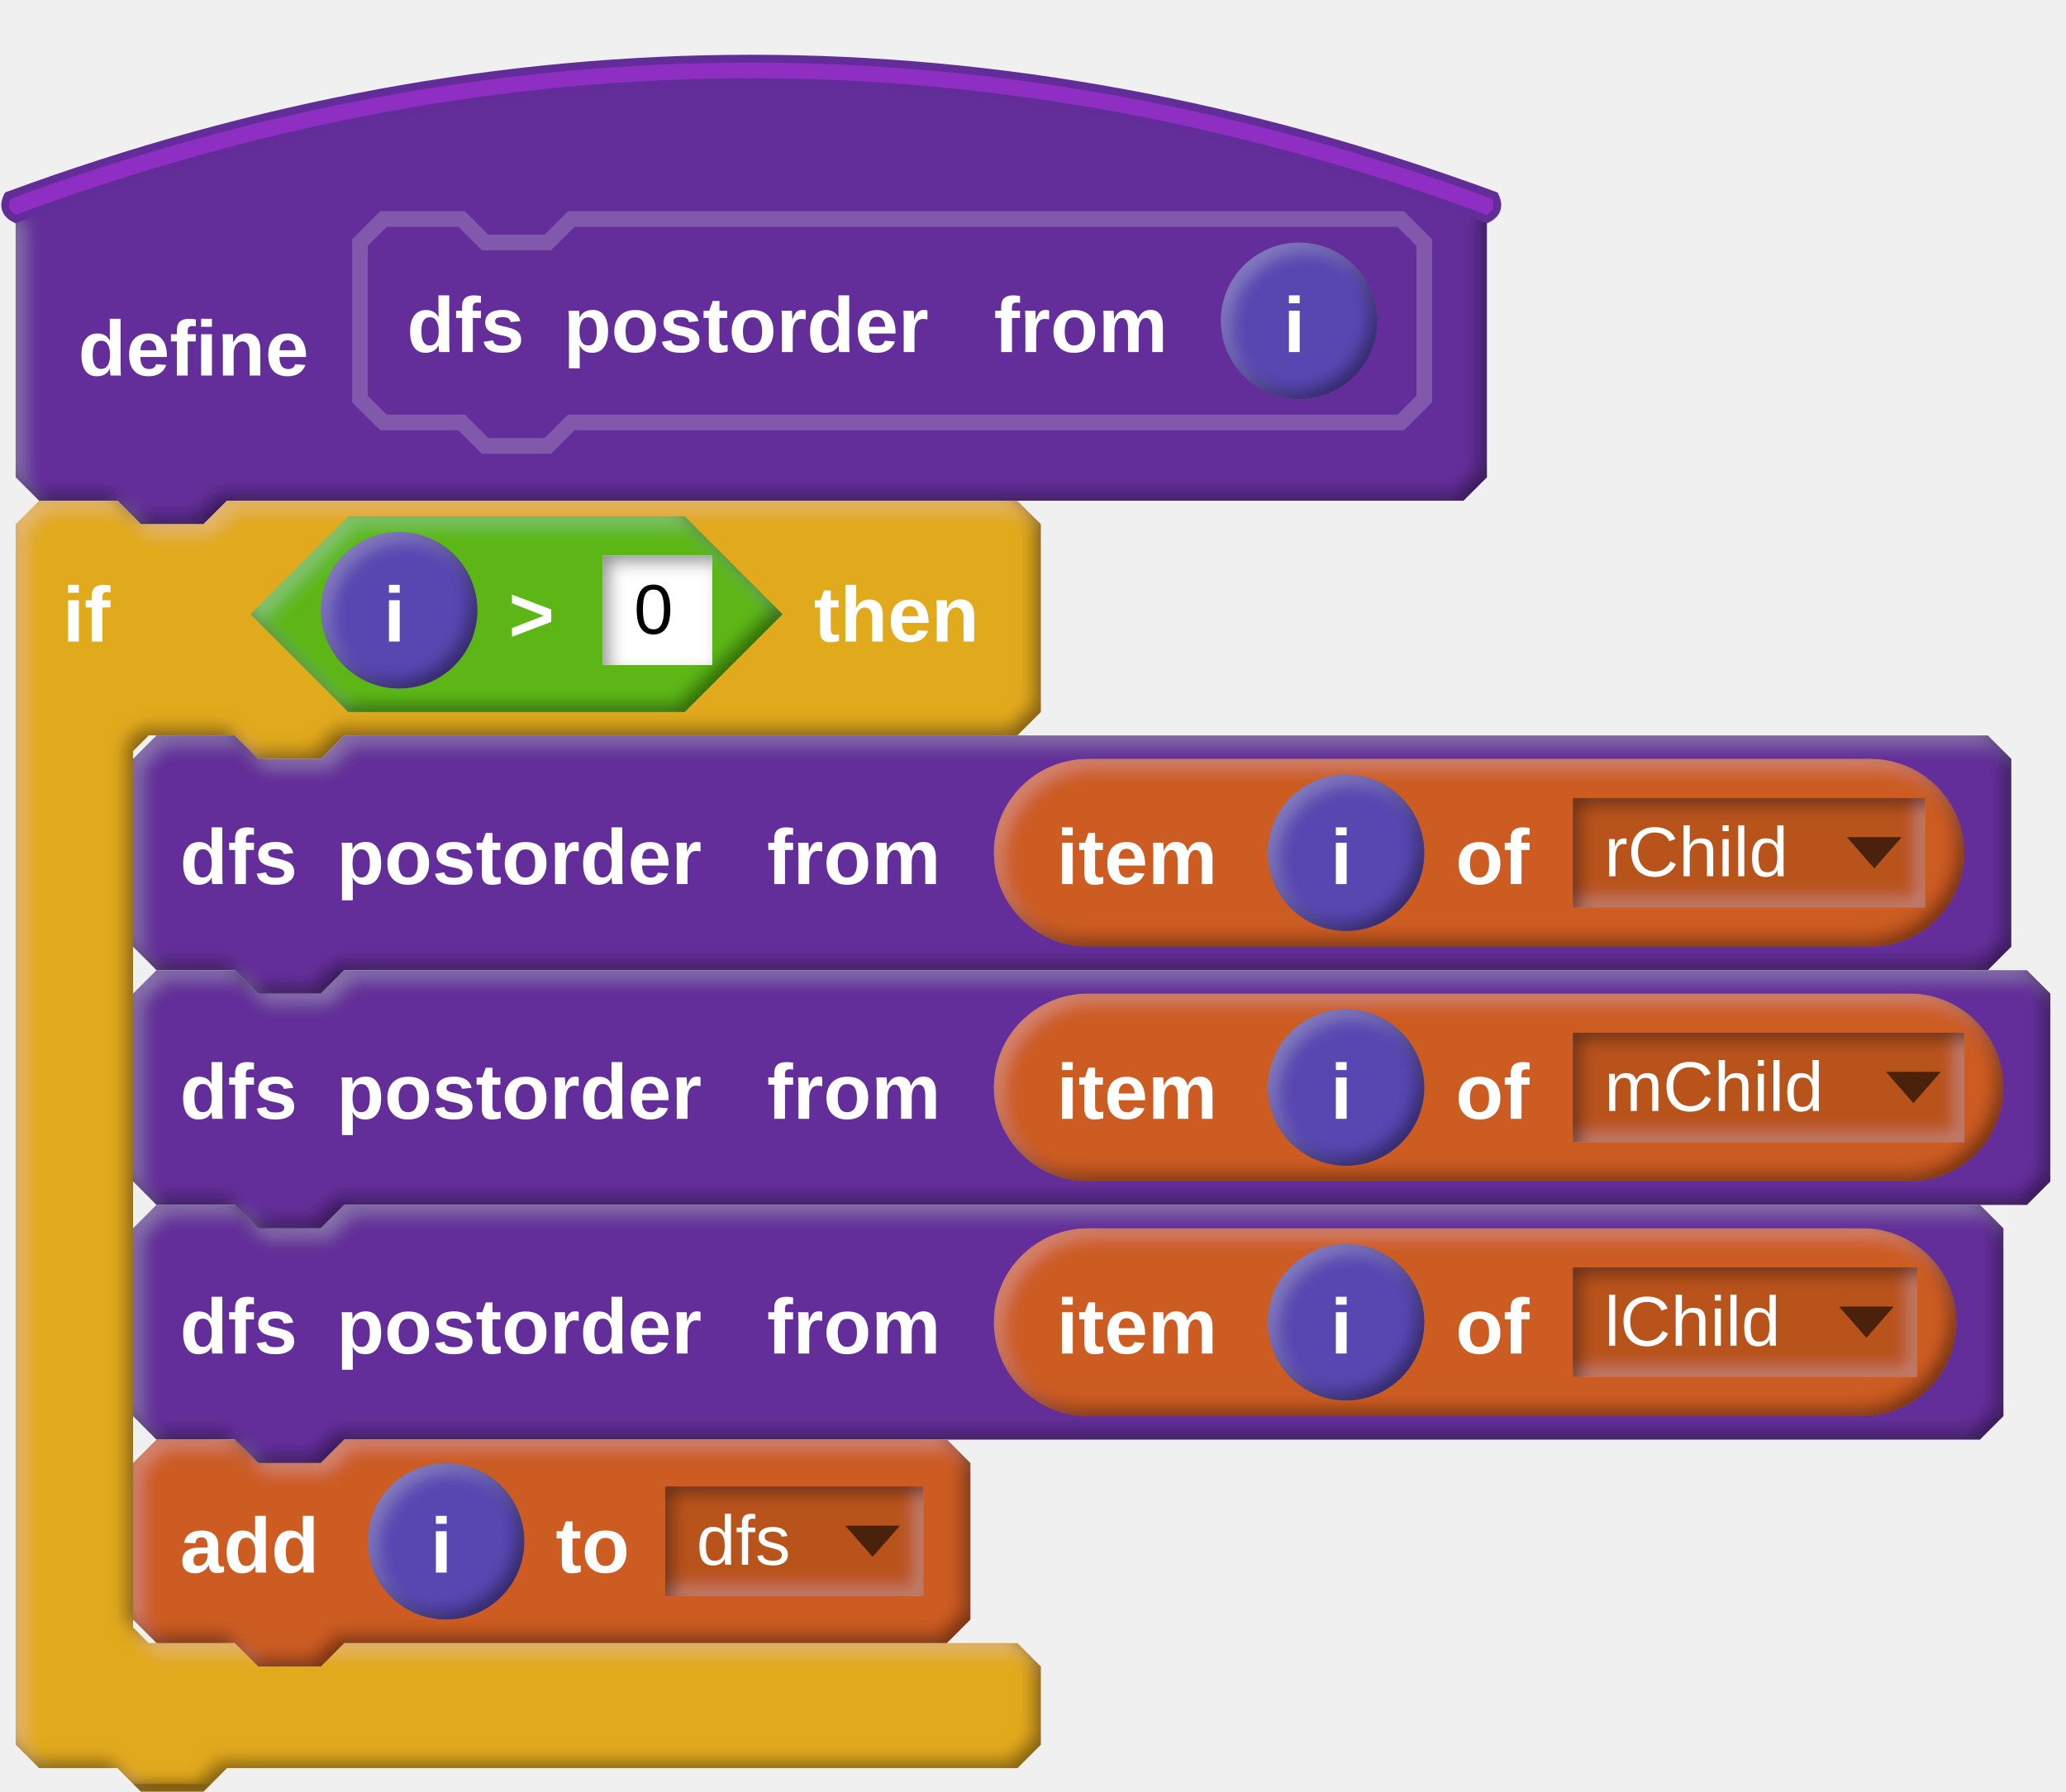
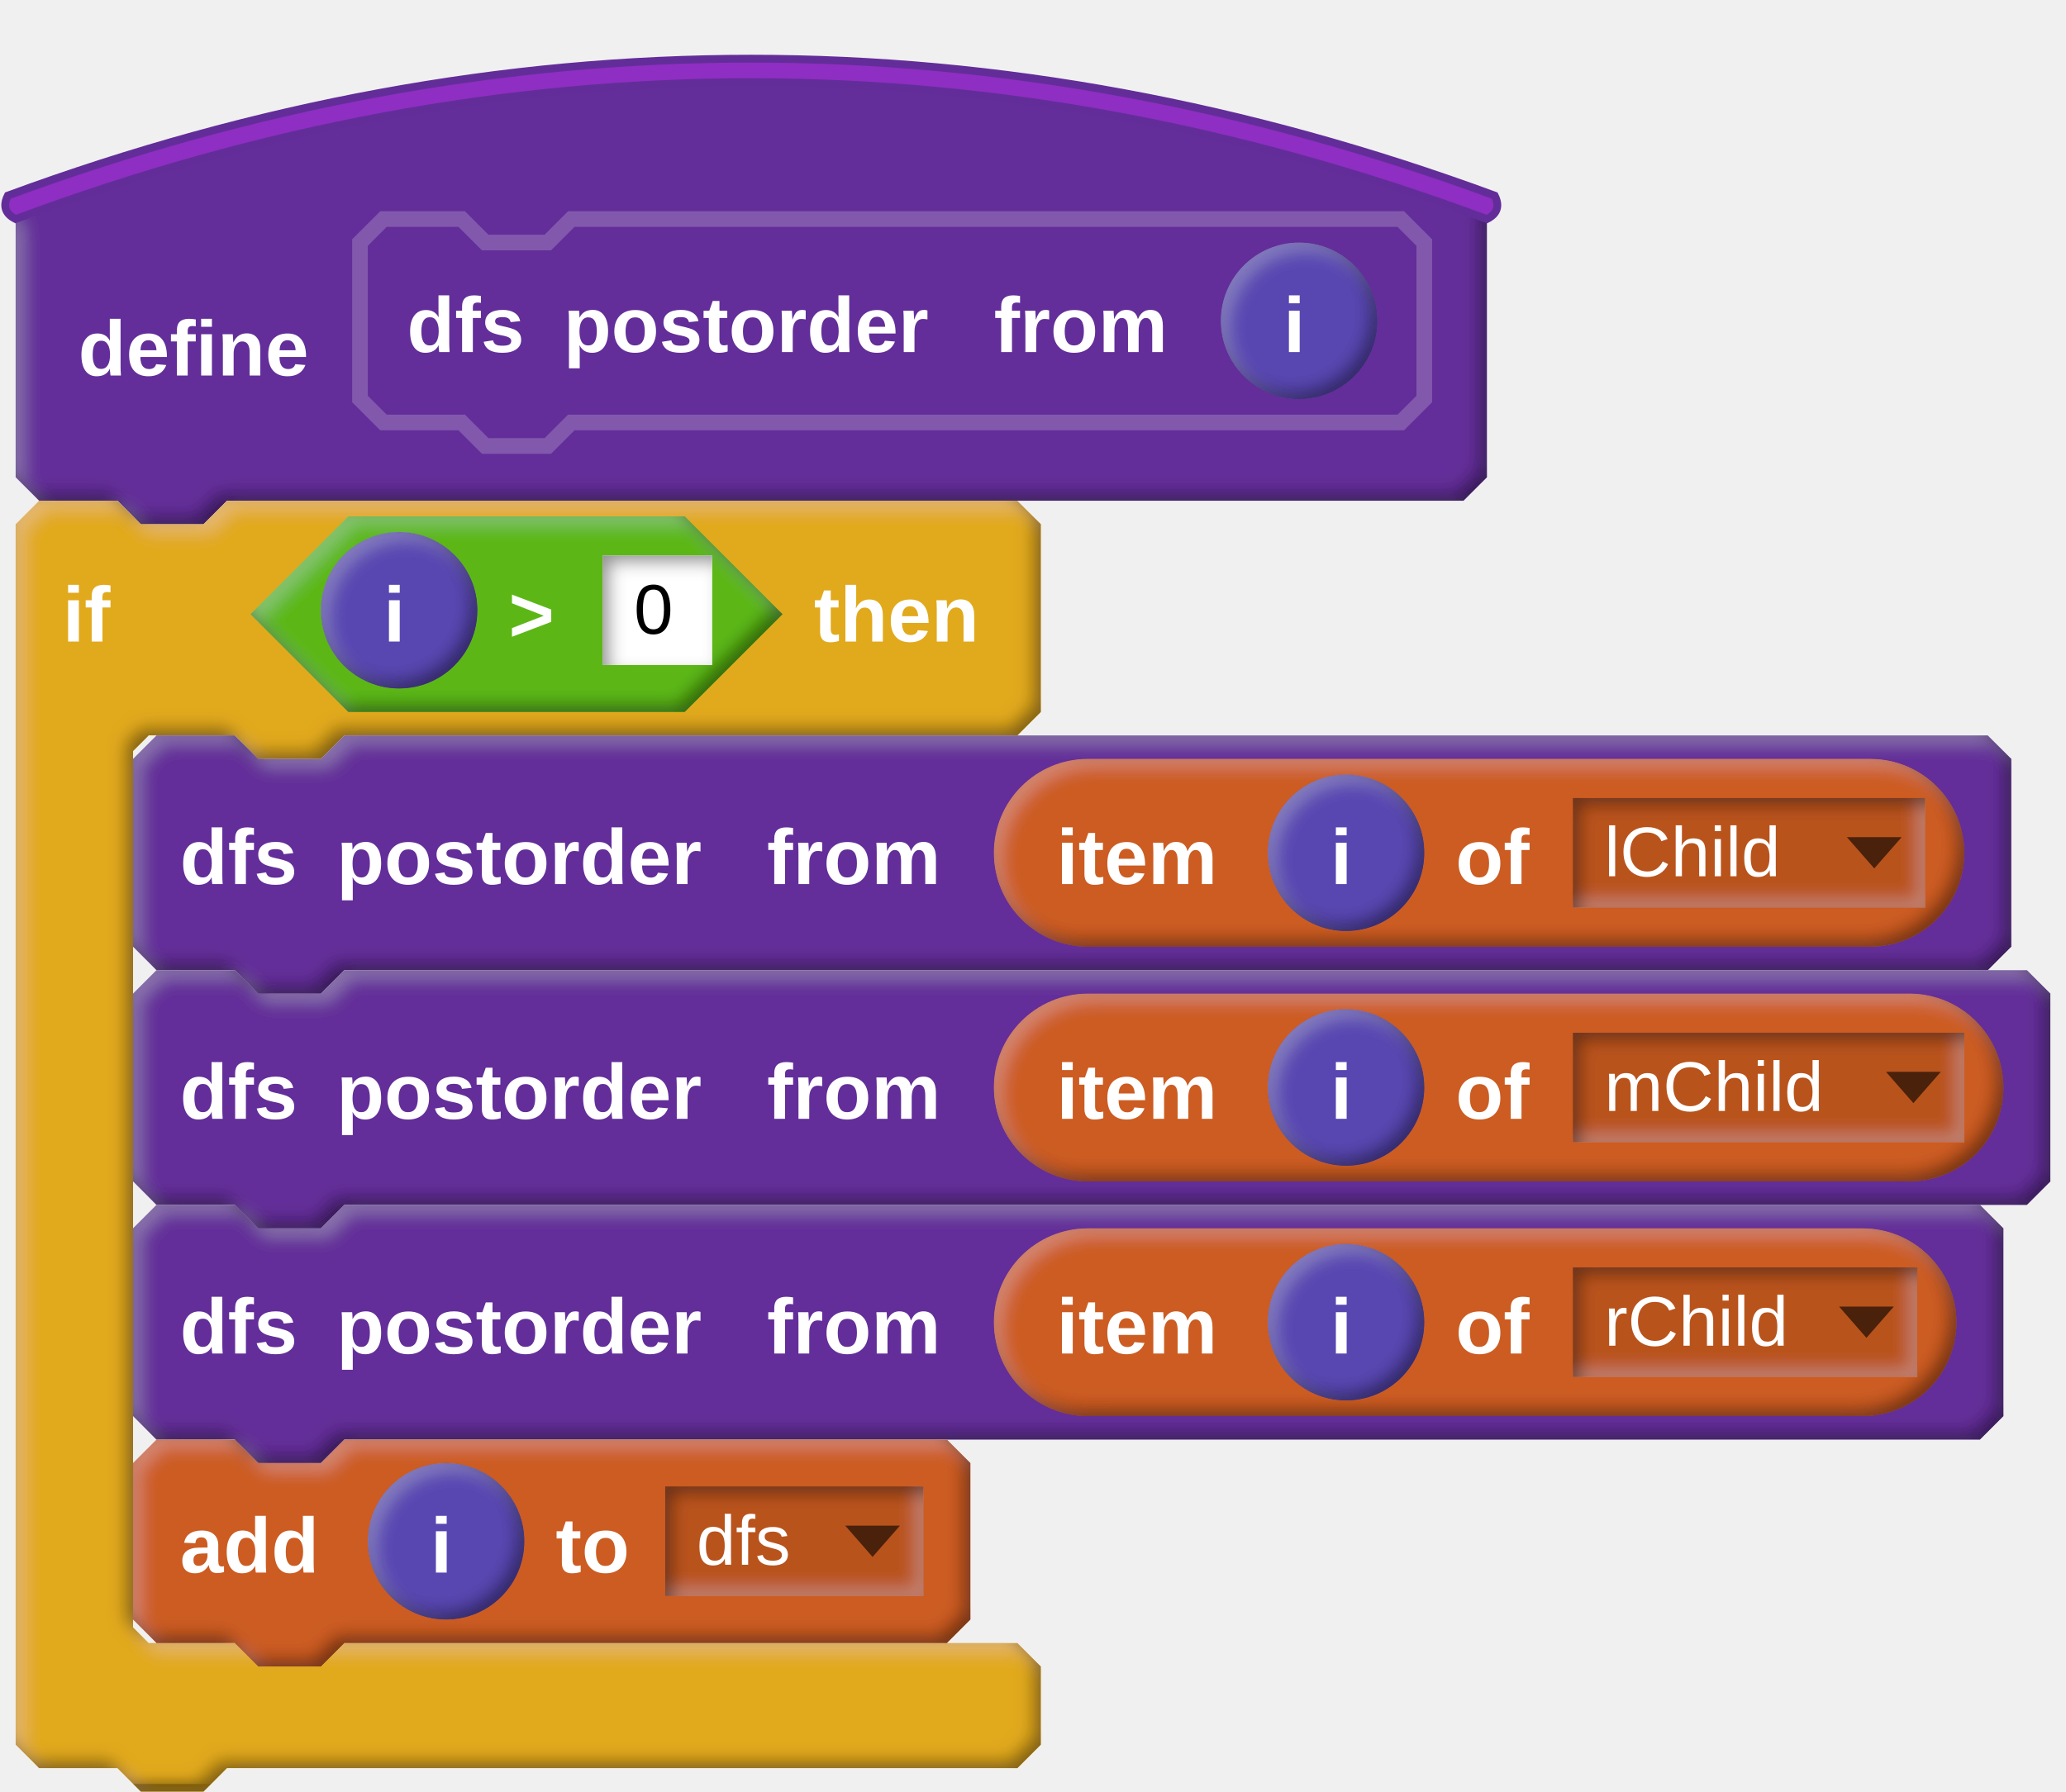
<svg xmlns="http://www.w3.org/2000/svg" version="1.1" width="264" height="229">
  <defs>
    <filter id="bevelFilter" x0="-50%" y0="-50%" width="200%" height="200%">
      <feGaussianBlur result="blur-1" in="SourceAlpha" stdDeviation="1 1" />
      <feFlood result="flood-2" in="undefined" flood-color="#fff" flood-opacity="0.15" />
      <feOffset result="offset-3" in="blur-1" dx="1" dy="1" />
      <feComposite result="comp-4" operator="arithmetic" in="SourceAlpha" in2="offset-3" k2="1" k3="-1" />
      <feComposite result="comp-5" operator="in" in="flood-2" in2="comp-4" />
      <feFlood result="flood-6" in="undefined" flood-color="#000" flood-opacity="0.7" />
      <feOffset result="offset-7" in="blur-1" dx="-1" dy="-1" />
      <feComposite result="comp-8" operator="arithmetic" in="SourceAlpha" in2="offset-7" k2="1" k3="-1" />
      <feComposite result="comp-9" operator="in" in="flood-6" in2="comp-8" />
      <feMerge result="merge-10">
        <feMergeNode in="SourceGraphic" />
        <feMergeNode in="comp-5" />
        <feMergeNode in="comp-9" />
      </feMerge>
    </filter>
    <filter id="inputBevelFilter" x0="-50%" y0="-50%" width="200%" height="200%">
      <feGaussianBlur result="blur-1" in="SourceAlpha" stdDeviation="1 1" />
      <feFlood result="flood-2" in="undefined" flood-color="#fff" flood-opacity="0.15" />
      <feOffset result="offset-3" in="blur-1" dx="-1" dy="-1" />
      <feComposite result="comp-4" operator="arithmetic" in="SourceAlpha" in2="offset-3" k2="1" k3="-1" />
      <feComposite result="comp-5" operator="in" in="flood-2" in2="comp-4" />
      <feFlood result="flood-6" in="undefined" flood-color="#000" flood-opacity="0.7" />
      <feOffset result="offset-7" in="blur-1" dx="1" dy="1" />
      <feComposite result="comp-8" operator="arithmetic" in="SourceAlpha" in2="offset-7" k2="1" k3="-1" />
      <feComposite result="comp-9" operator="in" in="flood-6" in2="comp-8" />
      <feMerge result="merge-10">
        <feMergeNode in="SourceGraphic" />
        <feMergeNode in="comp-5" />
        <feMergeNode in="comp-9" />
      </feMerge>
    </filter>
    <filter id="inputDarkFilter" x0="-50%" y0="-50%" width="200%" height="200%">
      <feFlood result="flood-1" in="undefined" flood-color="#000" flood-opacity="0.2" />
      <feComposite result="comp-2" operator="in" in="flood-1" in2="SourceAlpha" />
      <feMerge result="merge-3">
        <feMergeNode in="SourceGraphic" />
        <feMergeNode in="comp-2" />
      </feMerge>
    </filter>
    <path d="M1.504 21L0 19.493 4.567 0h1.948l-.5 2.418s1.002-.502 3.006 0c2.006.503 3.008 2.01 6.517 2.01 3.508 0 4.463-.545 4.463-.545l-.823 9.892s-2.137 1.005-5.144.696c-3.007-.307-3.007-2.007-6.014-2.51-3.008-.502-4.512.503-4.512.503L1.504 21z" fill="#3f8d15" id="greenFlag" />
    <path d="M6.724 0C3.01 0 0 2.91 0 6.5c0 2.316 1.253 4.35 3.14 5.5H5.17v-1.256C3.364 10.126 2.07 8.46 2.07 6.5 2.07 4.015 4.152 2 6.723 2c1.14 0 2.184.396 2.993 1.053L8.31 4.13c-.45.344-.398.826.11 1.08L15 8.5 13.858.992c-.083-.547-.514-.714-.963-.37l-1.532 1.172A6.825 6.825 0 0 0 6.723 0z" fill="#fff" id="turnRight" />
    <path d="M3.637 1.794A6.825 6.825 0 0 1 8.277 0C11.99 0 15 2.91 15 6.5c0 2.316-1.253 4.35-3.14 5.5H9.83v-1.256c1.808-.618 3.103-2.285 3.103-4.244 0-2.485-2.083-4.5-4.654-4.5-1.14 0-2.184.396-2.993 1.053L6.69 4.13c.45.344.398.826-.11 1.08L0 8.5 1.142.992c.083-.547.514-.714.963-.37l1.532 1.172z" fill="#fff" id="turnLeft" />
    <path d="M0 0L4 4L0 8Z" fill="#111" id="addInput" />
    <path d="M4 0L4 8L0 4Z" fill="#111" id="delInput" />
    <g id="loopArrow">
      <path d="M8 0l2 -2l0 -3l3 0l-4 -5l-4 5l3 0l0 3l-8 0l0 2" fill="#000" opacity="0.3" />
      <path d="M8 0l2 -2l0 -3l3 0l-4 -5l-4 5l3 0l0 3l-8 0l0 2" fill="#fff" opacity="0.9" transform="translate(-1 -1)" />
    </g>
    <style>.sb-label{font-family:Lucida Grande,Verdana,Arial,DejaVu Sans,sans-serif;font-weight:700;fill:#fff;font-size:10px;word-spacing:+1px}.sb-obsolete{fill:#d42828}.sb-motion{fill:#4a6cd4}.sb-looks{fill:#8a55d7}.sb-sound{fill:#bb42c3}.sb-pen{fill:#0e9a6c}.sb-events{fill:#c88330}.sb-control{fill:#e1a91a}.sb-sensing{fill:#2ca5e2}.sb-operators{fill:#5cb712}.sb-variables{fill:#ee7d16}.sb-list{fill:#cc5b22}.sb-custom{fill:#632d99}.sb-custom-arg{fill:#5947b1}.sb-extension{fill:#4b4a60}.sb-grey{fill:#969696}.sb-bevel{filter:url(#bevelFilter)}.sb-input{filter:url(#inputBevelFilter)}.sb-input-number,.sb-input-number-dropdown,.sb-input-string{fill:#fff}.sb-literal-dropdown,.sb-literal-number,.sb-literal-number-dropdown,.sb-literal-string{font-weight:400;font-size:9px;word-spacing:0}.sb-literal-number,.sb-literal-number-dropdown,.sb-literal-string{fill:#000}.sb-darker{filter:url(#inputDarkFilter)}.sb-outline{stroke:#fff;stroke-opacity:.2;stroke-width:2;fill:none}.sb-define-hat-cap{stroke:#632d99;stroke-width:1;fill:#8e2ec2}.sb-comment{fill:#ffffa5;stroke:#d0d1d2;stroke-width:1}.sb-comment-line{fill:#ffff80}.sb-comment-label{font-family:Helevetica,Arial,DejaVu Sans,sans-serif;font-weight:700;fill:#5c5d5f;word-spacing:0;font-size:12px}</style>
  </defs>
  <g>
    <g transform="translate(0 0)">
      <g transform="translate(2 0)">
        <g transform="translate(0 12)">
          <path d="M 0 15 Q 94 -20 188 15 L 188 49 L 185 52 L 27 52 L 24 55 L 16 55 L 13 52 L 3 52 L 0 49 M -1 13 Q 94 -22 189 13 Q 190 15 188 16 Q 94 -19 0 16 Q -2 15 -1 13 Z" class="sb-custom sb-bevel" />
          <path d="M -1 13 Q 94 -22 189 13 Q 190 15 188 16 Q 94 -19 0 16 Q -2 15 -1 13 Z" class="sb-define-hat-cap" />
        </g>
        <text x="0" y="10" class="sb-label " transform="translate(8 38)">define</text>
        <g transform="translate(44 28)">
          <path d="M 0 3 L 3 0 L 13 0 L 16 3 L 24 3 L 27 0 L 133 0 L 136 3 L 136 23 L 133 26 L 27 26 L 24 29 L 16 29 L 13 26 L 3 26 L 0 23 Z" class="sb-outline" />
          <text x="0" y="10" class="sb-label " transform="translate(6 7)">dfs</text>
          <text x="0" y="10" class="sb-label " transform="translate(26 7)">postorder</text>
          <text x="0" y="10" class="sb-label " transform="translate(81 7)">from</text>
          <g transform="translate(110 3)">
            <path d="M 10 0 L 10 0 A 10 10 0 0 1 10 20 L 10 20 A 10 10 0 0 1 10 0 Z" class="sb-custom-arg sb-bevel" />
            <text x="0" y="10" class="sb-label " transform="translate(8 4)">i</text>
          </g>
        </g>
      </g>
      <g transform="translate(2 64)">
        <path d="M 0 3 L 3 0 L 13 0 L 16 3 L 24 3 L 27 0 L 128 0 L 131 3 L 131 27 L 128 30 L 42 30 L 39 33 L 31 33 L 28 30 L 17 30 L 15 32 L 15 144 L 17 146 L 128 146 L 131 149 L 131 159 L 128 162 L 27 162 L 24 165 L 16 165 L 13 162 L 3 162 L 0 159" class="sb-control sb-bevel" />
        <text x="0" y="10" class="sb-label " transform="translate(6 8)">if</text>
        <g transform="translate(30 2)">
          <path d="M 12.5 0 L 55.5 0 68 12.5 L 68 12.5 55.5 25 L 12.5 25 0 12.5 L 0 12.5 12.5 0 Z" class="sb-operators sb-bevel" />
          <g transform="translate(9 2)">
            <path d="M 10 0 L 10 0 A 10 10 0 0 1 10 20 L 10 20 A 10 10 0 0 1 10 0 Z" class="sb-custom-arg sb-bevel" />
            <text x="0" y="10" class="sb-label " transform="translate(8 4)">i</text>
          </g>
          <text x="0" y="10" class="sb-label " transform="translate(33 6)">&gt;</text>
          <g transform="translate(45 5)">
            <rect x="0" y="0" width="14" height="14" class="sb-input sb-input-string" />
            <text x="0" y="10" class="sb-label sb-literal-string" transform="translate(4 0)">0</text>
          </g>
        </g>
        <text x="0" y="10" class="sb-label " transform="translate(102 8)">then</text>
        <g transform="translate(15 30)">
          <g transform="translate(0 0)">
            <path d="M 0 3 L 3 0 L 13 0 L 16 3 L 24 3 L 27 0 L 237 0 L 240 3 L 240 27 L 237 30 L 27 30 L 24 33 L 16 33 L 13 30 L 3 30 L 0 27 Z" class="sb-custom sb-bevel" />
            <text x="0" y="10" class="sb-label " transform="translate(6 9)">dfs</text>
            <text x="0" y="10" class="sb-label " transform="translate(26 9)">postorder</text>
            <text x="0" y="10" class="sb-label " transform="translate(81 9)">from</text>
            <g transform="translate(110 3)">
              <path d="M 12 0 L 112 0 A 12 12 0 0 1 112 24 L 12 24 A 12 12 0 0 1 12 0 Z" class="sb-list sb-bevel" />
              <text x="0" y="10" class="sb-label " transform="translate(8 6)">item</text>
              <g transform="translate(35 2)">
                <path d="M 10 0 L 10 0 A 10 10 0 0 1 10 20 L 10 20 A 10 10 0 0 1 10 0 Z" class="sb-custom-arg sb-bevel" />
                <text x="0" y="10" class="sb-label " transform="translate(8 4)">i</text>
              </g>
              <text x="0" y="10" class="sb-label " transform="translate(59 6)">of</text>
              <g transform="translate(74 5)">
                <g width="45" height="14" class="sb-input sb-input-dropdown">
                  <rect x="0" y="0" width="45" height="14" class="sb-list sb-darker" />
                </g>
-                 <text x="0" y="10" class="sb-label sb-literal-dropdown" transform="translate(4 0)">rChild</text>
+                 <text x="0" y="10" class="sb-label sb-literal-dropdown" transform="translate(4 0)">lChild</text>
                <polygon points="7 0 3.5 4 0 0" fill="#000" opacity="0.6" transform="translate(35 5)" />
              </g>
            </g>
          </g>
          <g transform="translate(0 30)">
            <path d="M 0 3 L 3 0 L 13 0 L 16 3 L 24 3 L 27 0 L 242 0 L 245 3 L 245 27 L 242 30 L 27 30 L 24 33 L 16 33 L 13 30 L 3 30 L 0 27 Z" class="sb-custom sb-bevel" />
            <text x="0" y="10" class="sb-label " transform="translate(6 9)">dfs</text>
            <text x="0" y="10" class="sb-label " transform="translate(26 9)">postorder</text>
            <text x="0" y="10" class="sb-label " transform="translate(81 9)">from</text>
            <g transform="translate(110 3)">
              <path d="M 12 0 L 117 0 A 12 12 0 0 1 117 24 L 12 24 A 12 12 0 0 1 12 0 Z" class="sb-list sb-bevel" />
              <text x="0" y="10" class="sb-label " transform="translate(8 6)">item</text>
              <g transform="translate(35 2)">
                <path d="M 10 0 L 10 0 A 10 10 0 0 1 10 20 L 10 20 A 10 10 0 0 1 10 0 Z" class="sb-custom-arg sb-bevel" />
                <text x="0" y="10" class="sb-label " transform="translate(8 4)">i</text>
              </g>
              <text x="0" y="10" class="sb-label " transform="translate(59 6)">of</text>
              <g transform="translate(74 5)">
                <g width="50" height="14" class="sb-input sb-input-dropdown">
                  <rect x="0" y="0" width="50" height="14" class="sb-list sb-darker" />
                </g>
                <text x="0" y="10" class="sb-label sb-literal-dropdown" transform="translate(4 0)">mChild</text>
                <polygon points="7 0 3.5 4 0 0" fill="#000" opacity="0.6" transform="translate(40 5)" />
              </g>
            </g>
          </g>
          <g transform="translate(0 60)">
            <path d="M 0 3 L 3 0 L 13 0 L 16 3 L 24 3 L 27 0 L 236 0 L 239 3 L 239 27 L 236 30 L 27 30 L 24 33 L 16 33 L 13 30 L 3 30 L 0 27 Z" class="sb-custom sb-bevel" />
            <text x="0" y="10" class="sb-label " transform="translate(6 9)">dfs</text>
            <text x="0" y="10" class="sb-label " transform="translate(26 9)">postorder</text>
            <text x="0" y="10" class="sb-label " transform="translate(81 9)">from</text>
            <g transform="translate(110 3)">
              <path d="M 12 0 L 111 0 A 12 12 0 0 1 111 24 L 12 24 A 12 12 0 0 1 12 0 Z" class="sb-list sb-bevel" />
              <text x="0" y="10" class="sb-label " transform="translate(8 6)">item</text>
              <g transform="translate(35 2)">
                <path d="M 10 0 L 10 0 A 10 10 0 0 1 10 20 L 10 20 A 10 10 0 0 1 10 0 Z" class="sb-custom-arg sb-bevel" />
                <text x="0" y="10" class="sb-label " transform="translate(8 4)">i</text>
              </g>
              <text x="0" y="10" class="sb-label " transform="translate(59 6)">of</text>
              <g transform="translate(74 5)">
                <g width="44" height="14" class="sb-input sb-input-dropdown">
                  <rect x="0" y="0" width="44" height="14" class="sb-list sb-darker" />
                </g>
-                 <text x="0" y="10" class="sb-label sb-literal-dropdown" transform="translate(4 0)">lChild</text>
+                 <text x="0" y="10" class="sb-label sb-literal-dropdown" transform="translate(4 0)">rChild</text>
                <polygon points="7 0 3.5 4 0 0" fill="#000" opacity="0.6" transform="translate(34 5)" />
              </g>
            </g>
          </g>
          <g transform="translate(0 90)">
            <path d="M 0 3 L 3 0 L 13 0 L 16 3 L 24 3 L 27 0 L 104 0 L 107 3 L 107 23 L 104 26 L 27 26 L 24 29 L 16 29 L 13 26 L 3 26 L 0 23 Z" class="sb-list sb-bevel" />
            <text x="0" y="10" class="sb-label " transform="translate(6 7)">add</text>
            <g transform="translate(30 3)">
              <path d="M 10 0 L 10 0 A 10 10 0 0 1 10 20 L 10 20 A 10 10 0 0 1 10 0 Z" class="sb-custom-arg sb-bevel" />
              <text x="0" y="10" class="sb-label " transform="translate(8 4)">i</text>
            </g>
            <text x="0" y="10" class="sb-label " transform="translate(54 7)">to</text>
            <g transform="translate(68 6)">
              <g width="33" height="14" class="sb-input sb-input-dropdown">
                <rect x="0" y="0" width="33" height="14" class="sb-list sb-darker" />
              </g>
              <text x="0" y="10" class="sb-label sb-literal-dropdown" transform="translate(4 0)">dfs</text>
              <polygon points="7 0 3.5 4 0 0" fill="#000" opacity="0.6" transform="translate(23 5)" />
            </g>
          </g>
        </g>
      </g>
    </g>
  </g>
</svg>
